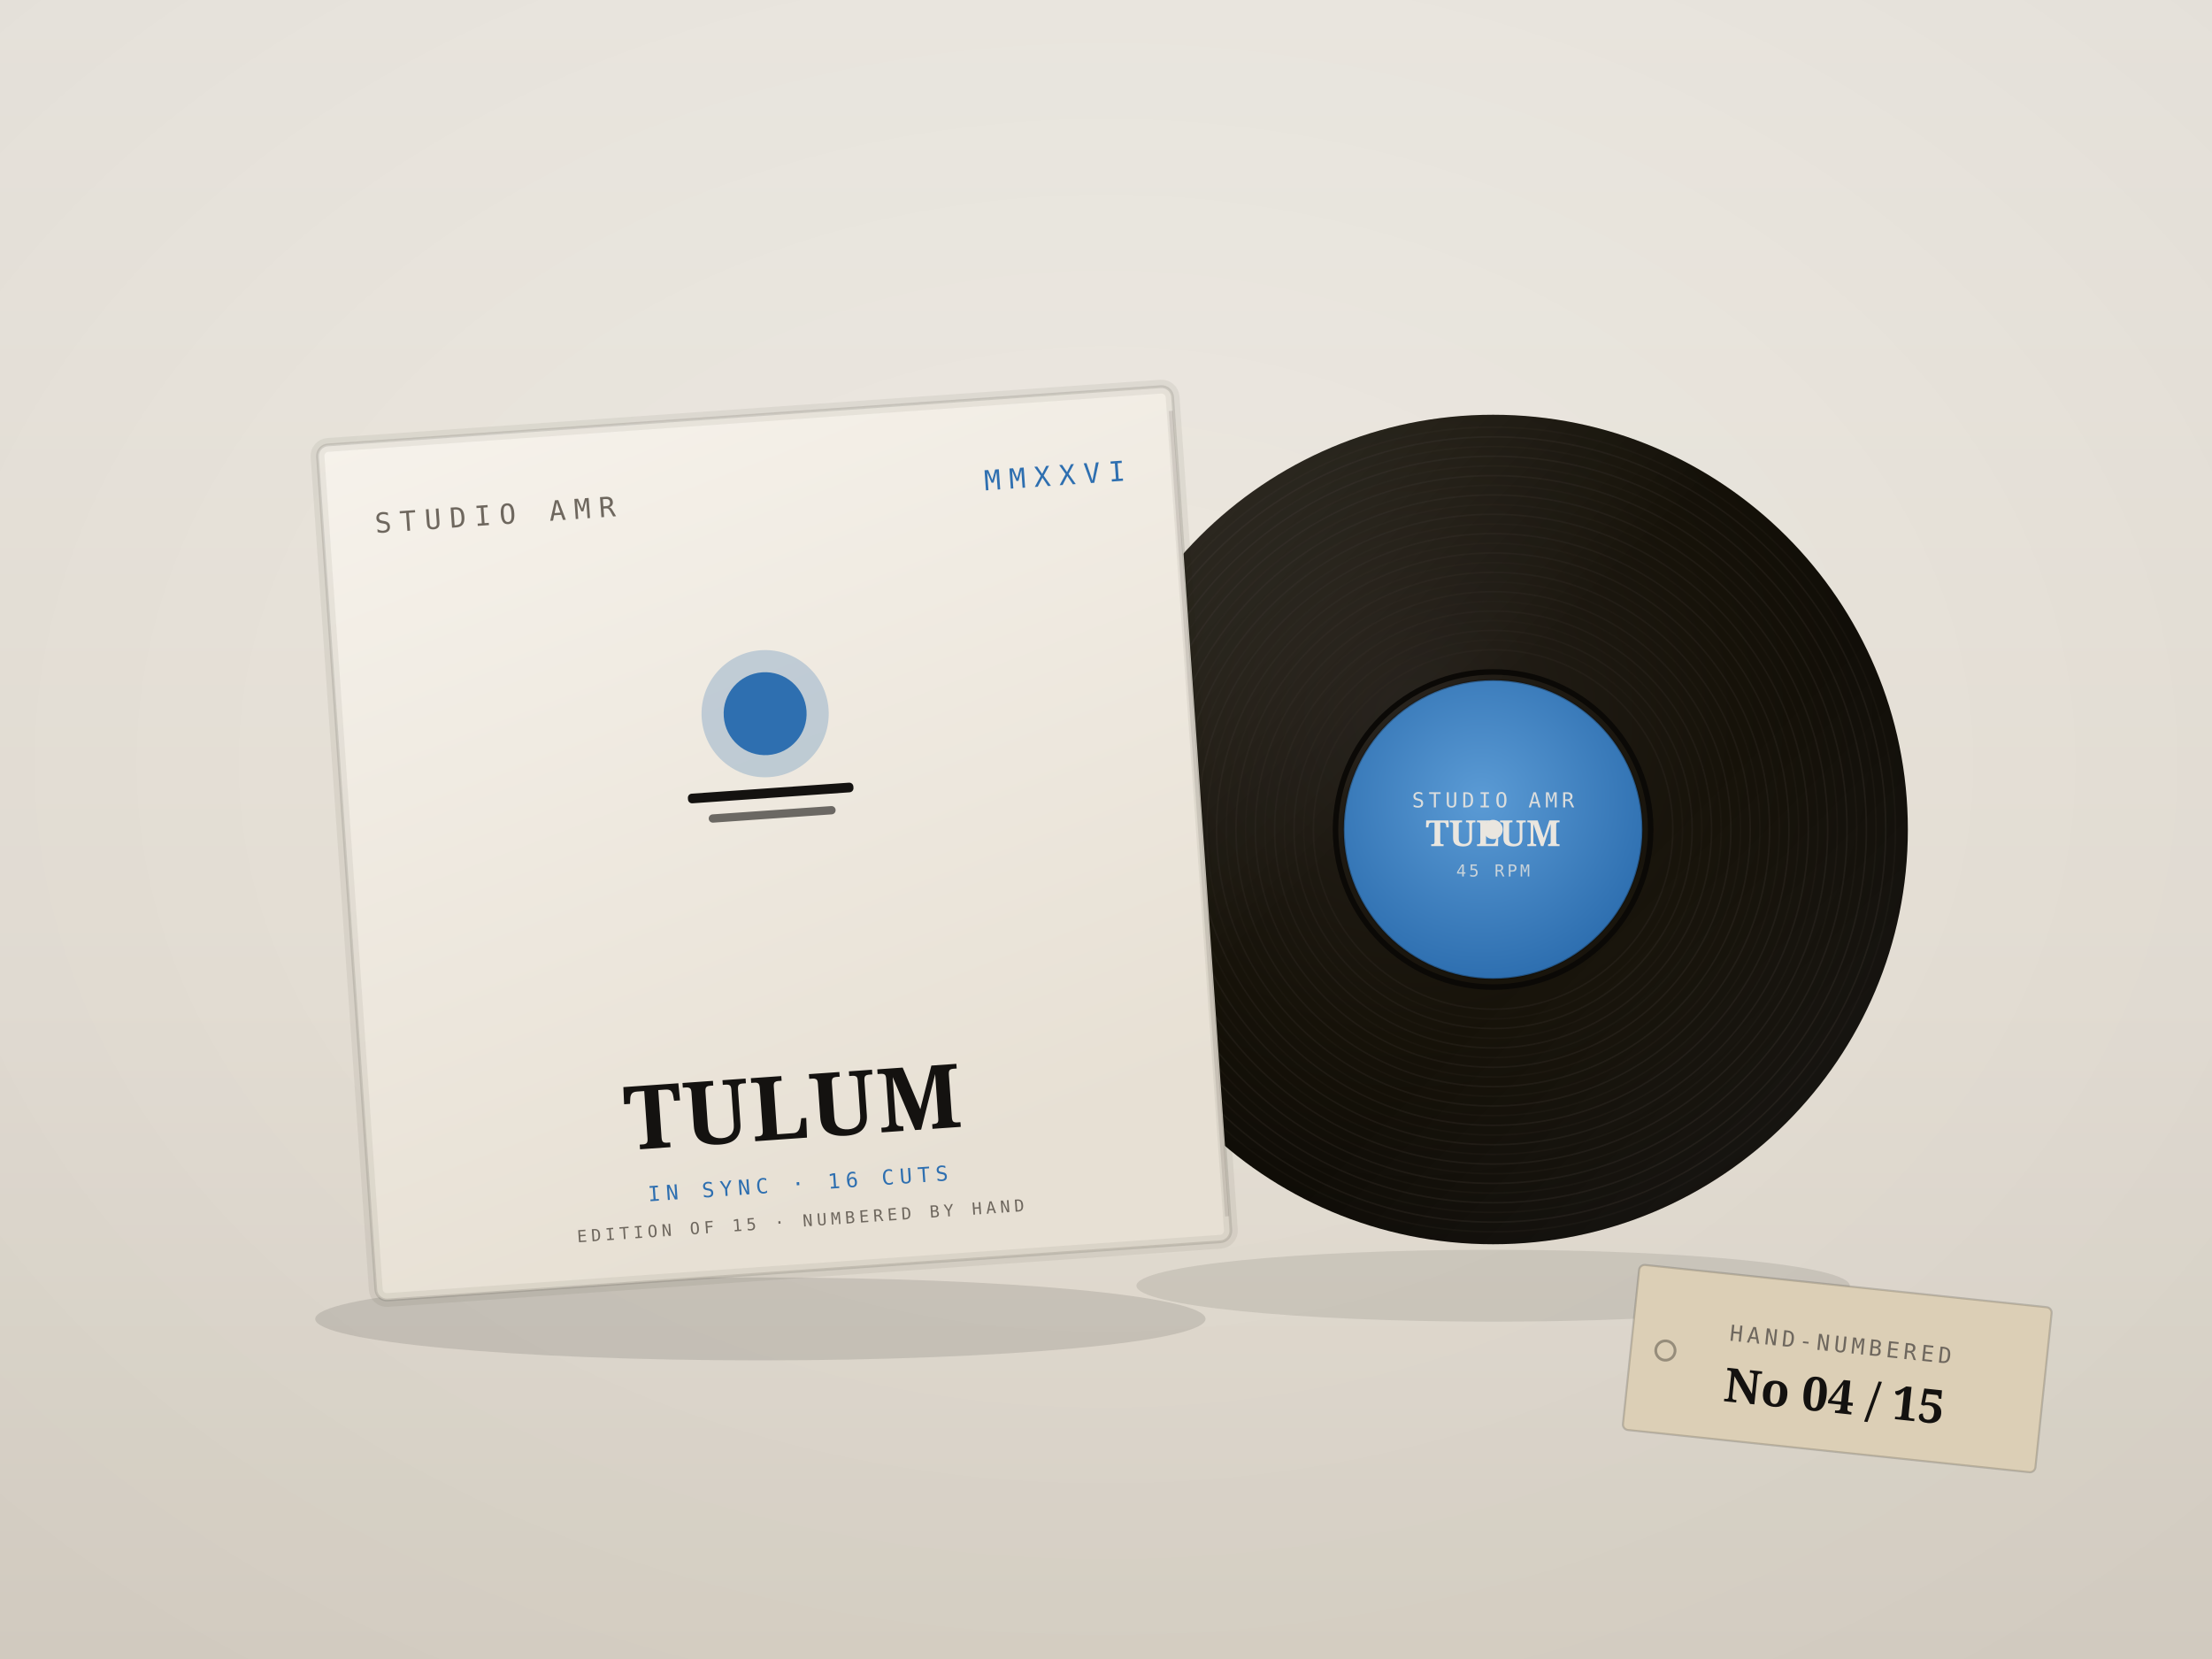
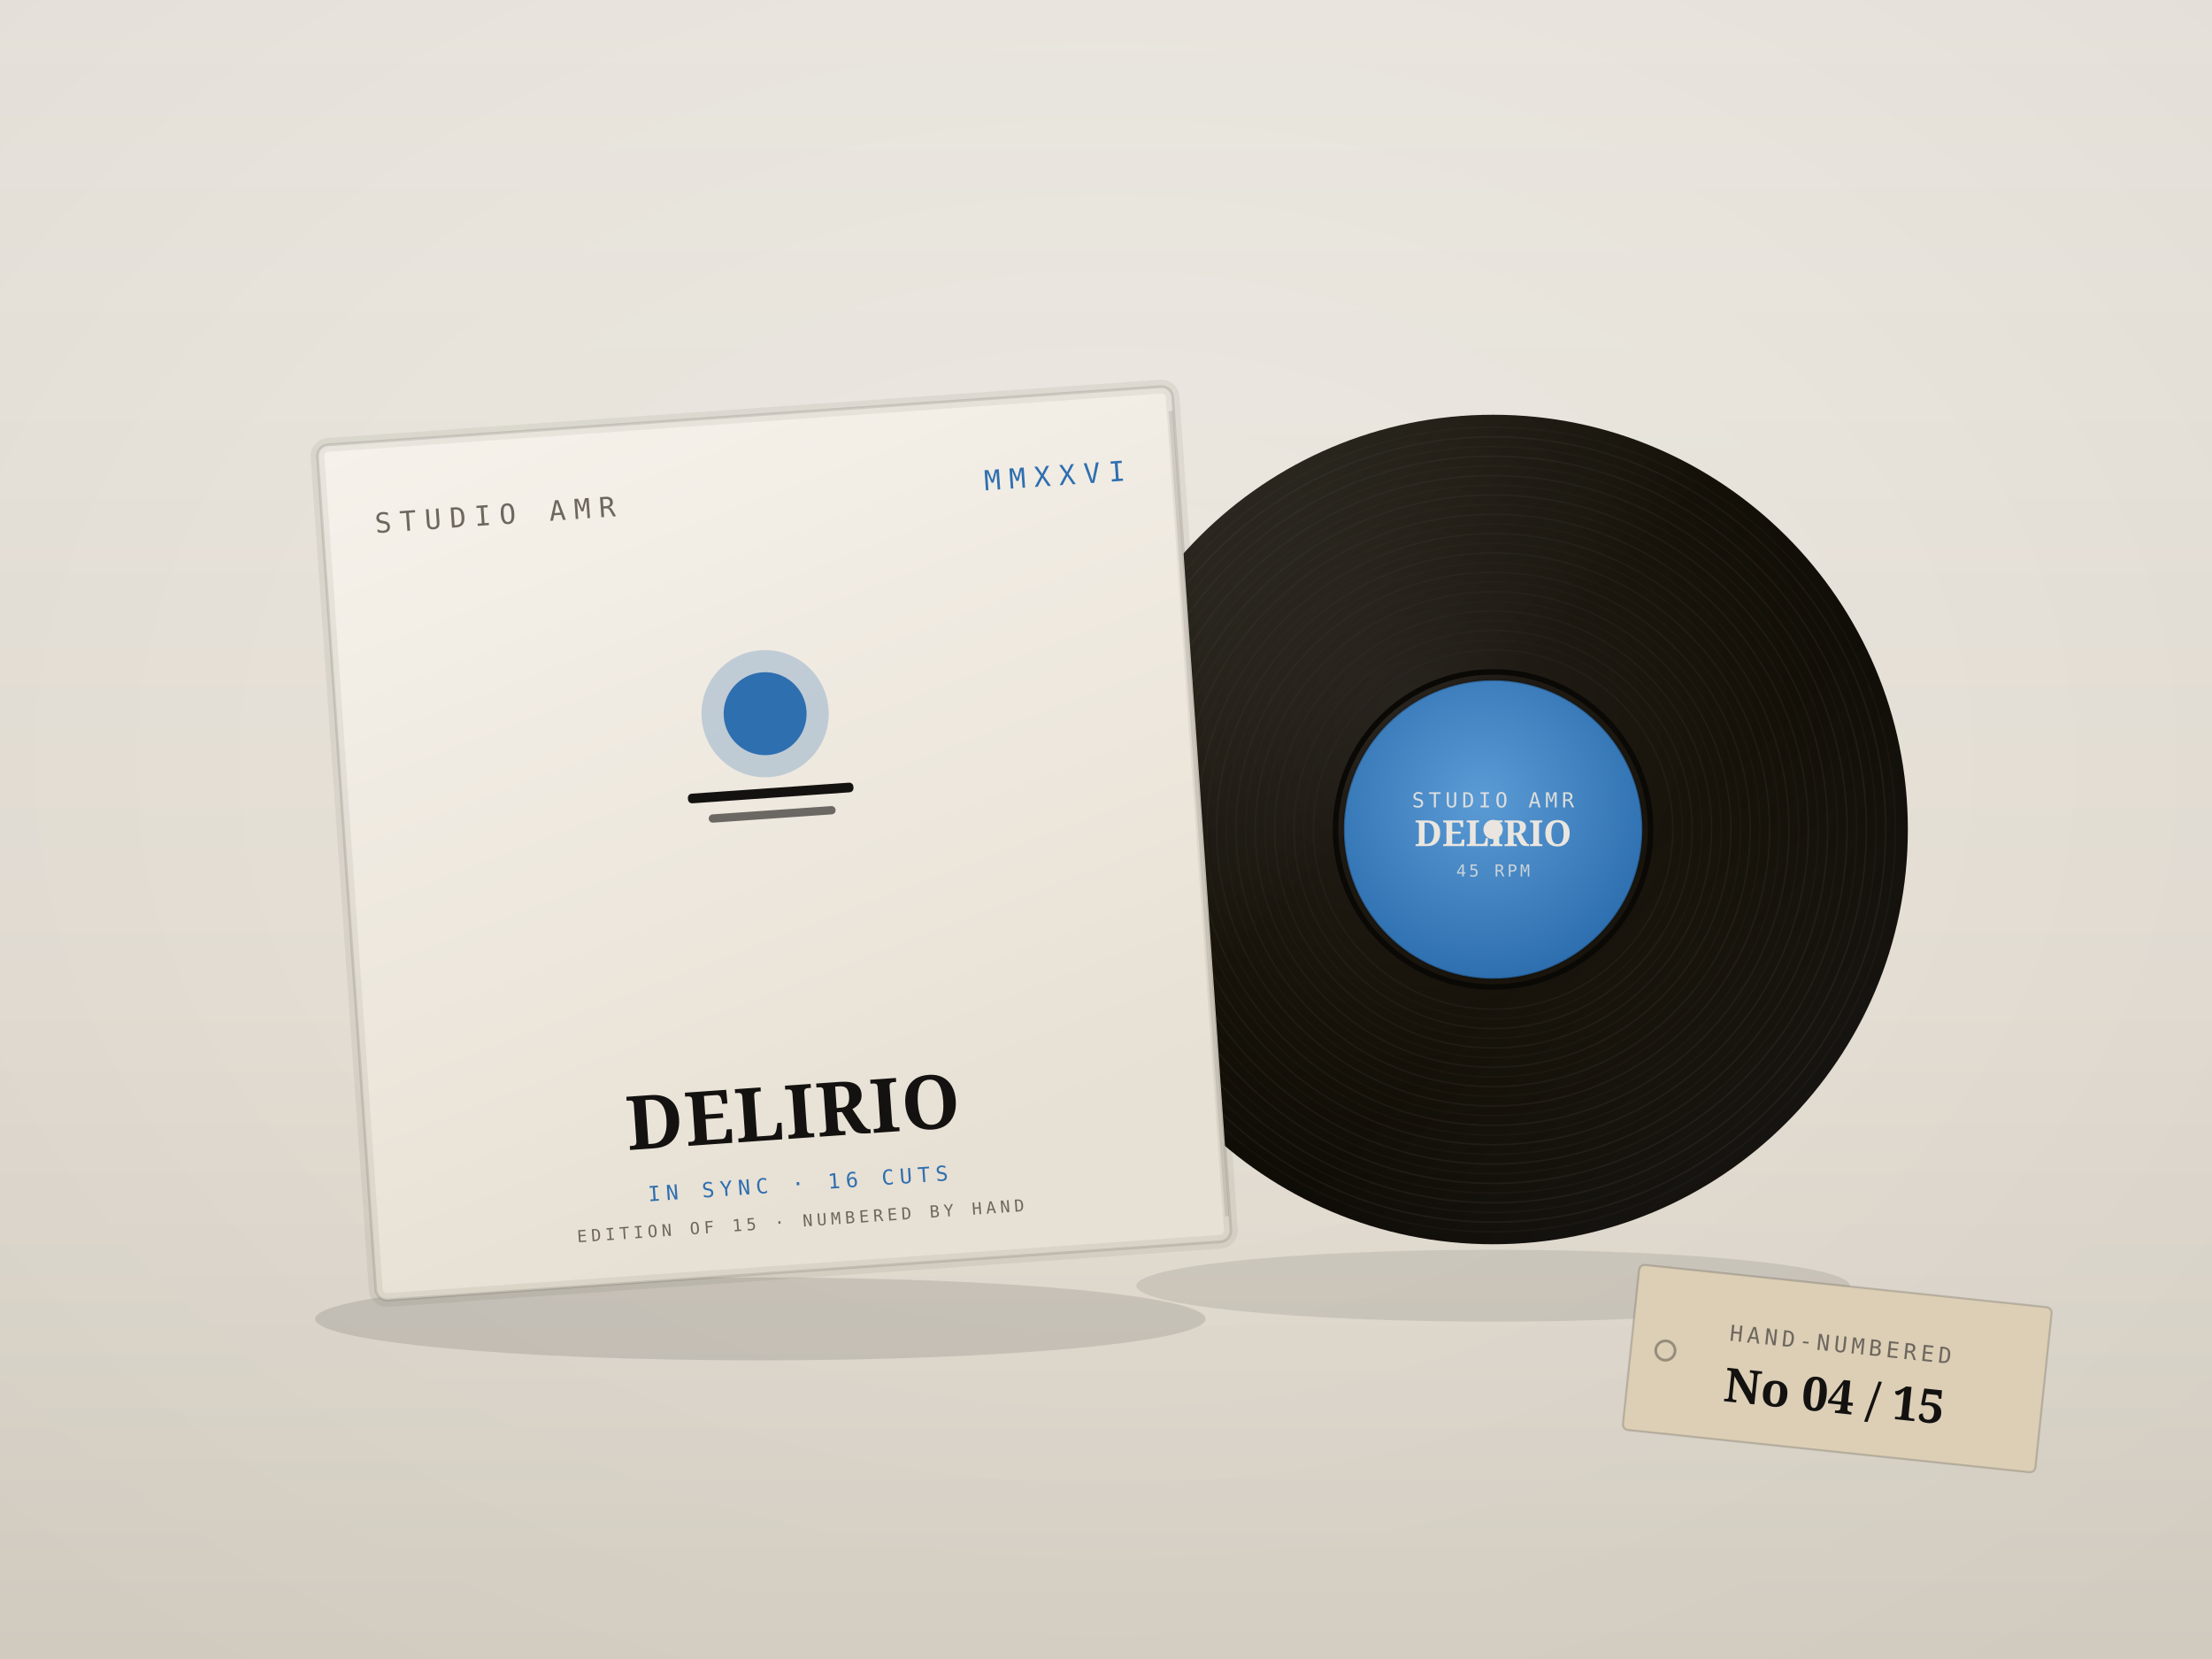
<svg xmlns="http://www.w3.org/2000/svg" viewBox="0 0 1600 1200">
  <defs>
    <linearGradient id="bg" x1="0" y1="0" x2="0" y2="1">
      <stop offset="0%" stop-color="#F2EEE7" />
      <stop offset="60%" stop-color="#EAE4DA" />
      <stop offset="100%" stop-color="#DED7CB" />
    </linearGradient>
    <radialGradient id="disc" cx="40%" cy="36%" r="72%">
      <stop offset="0%" stop-color="#25201a" />
      <stop offset="55%" stop-color="#161209" />
      <stop offset="100%" stop-color="#0b0906" />
    </radialGradient>
    <linearGradient id="sheen" x1="0" y1="0" x2="1" y2="1">
      <stop offset="0%" stop-color="#fff" stop-opacity="0.12" />
      <stop offset="42%" stop-color="#fff" stop-opacity="0" />
      <stop offset="60%" stop-color="#fff" stop-opacity="0" />
      <stop offset="100%" stop-color="#fff" stop-opacity="0.06" />
    </linearGradient>
    <radialGradient id="lblg" cx="46%" cy="40%" r="60%">
      <stop offset="0%" stop-color="#5B9BD5" />
      <stop offset="100%" stop-color="#2E6FB0" />
    </radialGradient>
    <linearGradient id="jacket" x1="0" y1="0" x2="0.3" y2="1">
      <stop offset="0%" stop-color="#F6F2EB" />
      <stop offset="100%" stop-color="#E7E0D4" />
    </linearGradient>
    <radialGradient id="vig" cx="50%" cy="46%" r="70%">
      <stop offset="0%" stop-color="#000" stop-opacity="0" />
      <stop offset="100%" stop-color="#000" stop-opacity="0.06" />
    </radialGradient>
  </defs>
  <rect width="1600" height="1200" fill="url(#bg)" />
  <rect width="1600" height="1200" fill="url(#vig)" />
  <ellipse cx="1080" cy="930" rx="258" ry="26" fill="#14120f" opacity="0.10" />
  <g>
    <circle cx="1080" cy="600" r="300" fill="url(#disc)" />
    <circle cx="1080" cy="600" r="130.0" fill="none" stroke="#2a241d" stroke-width="1.1" opacity="0.5" />
    <circle cx="1080" cy="600" r="137.0" fill="none" stroke="#2a241d" stroke-width="1.1" opacity="0.25" />
    <circle cx="1080" cy="600" r="144.0" fill="none" stroke="#2a241d" stroke-width="1.1" opacity="0.5" />
    <circle cx="1080" cy="600" r="151.0" fill="none" stroke="#2a241d" stroke-width="1.1" opacity="0.25" />
    <circle cx="1080" cy="600" r="158.0" fill="none" stroke="#2a241d" stroke-width="1.1" opacity="0.5" />
    <circle cx="1080" cy="600" r="165.0" fill="none" stroke="#2a241d" stroke-width="1.1" opacity="0.25" />
    <circle cx="1080" cy="600" r="172.0" fill="none" stroke="#2a241d" stroke-width="1.1" opacity="0.5" />
    <circle cx="1080" cy="600" r="179.0" fill="none" stroke="#2a241d" stroke-width="1.1" opacity="0.25" />
    <circle cx="1080" cy="600" r="186.0" fill="none" stroke="#2a241d" stroke-width="1.1" opacity="0.5" />
    <circle cx="1080" cy="600" r="193.0" fill="none" stroke="#2a241d" stroke-width="1.1" opacity="0.25" />
    <circle cx="1080" cy="600" r="200.0" fill="none" stroke="#2a241d" stroke-width="1.1" opacity="0.5" />
    <circle cx="1080" cy="600" r="207.0" fill="none" stroke="#2a241d" stroke-width="1.1" opacity="0.25" />
    <circle cx="1080" cy="600" r="214.0" fill="none" stroke="#2a241d" stroke-width="1.1" opacity="0.5" />
    <circle cx="1080" cy="600" r="221.0" fill="none" stroke="#2a241d" stroke-width="1.1" opacity="0.25" />
    <circle cx="1080" cy="600" r="228.0" fill="none" stroke="#2a241d" stroke-width="1.1" opacity="0.5" />
    <circle cx="1080" cy="600" r="235.0" fill="none" stroke="#2a241d" stroke-width="1.1" opacity="0.25" />
    <circle cx="1080" cy="600" r="242.0" fill="none" stroke="#2a241d" stroke-width="1.1" opacity="0.5" />
    <circle cx="1080" cy="600" r="249.0" fill="none" stroke="#2a241d" stroke-width="1.1" opacity="0.25" />
    <circle cx="1080" cy="600" r="256.0" fill="none" stroke="#2a241d" stroke-width="1.1" opacity="0.5" />
    <circle cx="1080" cy="600" r="263.0" fill="none" stroke="#2a241d" stroke-width="1.1" opacity="0.25" />
    <circle cx="1080" cy="600" r="270.0" fill="none" stroke="#2a241d" stroke-width="1.1" opacity="0.5" />
    <circle cx="1080" cy="600" r="277.0" fill="none" stroke="#2a241d" stroke-width="1.1" opacity="0.25" />
    <circle cx="1080" cy="600" r="284.0" fill="none" stroke="#2a241d" stroke-width="1.1" opacity="0.5" />
    <circle cx="1080" cy="600" r="291.0" fill="none" stroke="#2a241d" stroke-width="1.1" opacity="0.25" />
    <circle cx="1080" cy="600" r="300" fill="url(#sheen)" />
    <circle cx="1080" cy="600" r="114" fill="none" stroke="#0b0906" stroke-width="4" />
    <circle cx="1080" cy="600" r="108" fill="url(#lblg)" />
    <circle cx="1080" cy="600" r="108" fill="none" stroke="#000" stroke-opacity="0.25" stroke-width="1.5" />
    <text x="1080" y="584" font-family="'IBM Plex Mono',monospace" font-size="15" letter-spacing="3" fill="#EAE6DF" text-anchor="middle" opacity="0.9">STUDIO AMR</text>
-     <text x="1080" y="612" font-family="Georgia,serif" font-weight="bold" font-size="26" fill="#EAE6DF" text-anchor="middle">TULUM</text>
+     <text x="1080" y="612" font-family="Georgia,serif" font-weight="bold" font-size="26" fill="#EAE6DF" text-anchor="middle">DELIRIO</text>
    <text x="1080" y="634" font-family="'IBM Plex Mono',monospace" font-size="12" letter-spacing="2" fill="#EAE6DF" text-anchor="middle" opacity="0.8">45 RPM</text>
    <circle cx="1080" cy="600" r="7" fill="#EAE6DF" />
  </g>
  <ellipse cx="550.0" cy="954" rx="322" ry="30" fill="#14120f" opacity="0.12" />
  <g transform="rotate(-4 560.0 610.0)">
    <rect x="250" y="300" width="620" height="620" rx="8" fill="url(#jacket)" stroke="#141210" stroke-opacity="0.12" stroke-width="2" />
    <rect x="250" y="300" width="620" height="620" rx="8" fill="none" stroke="#141210" stroke-opacity="0.06" stroke-width="10" transform="translate(0,0)" />
    <line x1="868" y1="318" x2="868" y2="902" stroke="#141210" stroke-opacity="0.10" stroke-width="3" />
    <text x="288" y="366" font-family="'IBM Plex Mono',monospace" font-size="20" letter-spacing="6" fill="#6E675E">STUDIO AMR</text>
    <text x="832" y="366" font-family="'IBM Plex Mono',monospace" font-size="20" letter-spacing="6" fill="#2E6FB0" text-anchor="end">MMXXVI</text>
    <g transform="translate(440.0 420) scale(1.0)">
      <circle cx="120" cy="96" r="46" fill="#2E6FB0" opacity="0.25" />
      <circle cx="120" cy="96" r="30" fill="#2E6FB0" />
      <rect x="60" y="150" width="120" height="7" rx="3" fill="#141210" />
      <rect x="74" y="166" width="92" height="6" rx="3" fill="#141210" opacity="0.6" />
    </g>
-     <text x="560.0" y="824" font-family="Georgia,serif" font-weight="bold" font-size="64" letter-spacing="1" fill="#141210" text-anchor="middle">TULUM</text>
+     <text x="560.0" y="824" font-family="Georgia,serif" font-weight="bold" font-size="54" letter-spacing="1" fill="#141210" text-anchor="middle">DELIRIO</text>
    <text x="560.0" y="862" font-family="'IBM Plex Mono',monospace" font-size="15" letter-spacing="4" fill="#2E6FB0" text-anchor="middle">IN SYNC · 16 CUTS</text>
    <text x="560.0" y="888" font-family="'IBM Plex Mono',monospace" font-size="12" letter-spacing="3" fill="#6E675E" text-anchor="middle">EDITION OF 15 · NUMBERED BY HAND</text>
  </g>
  <g transform="rotate(6 1330 980)">
    <rect x="1180" y="930" width="300" height="120" rx="4" fill="#DcCfb6" stroke="#141210" stroke-opacity="0.18" stroke-width="1.5" />
    <circle cx="1205" cy="990" r="7" fill="none" stroke="#141210" stroke-opacity="0.35" stroke-width="2" />
    <text x="1250" y="978" font-family="'IBM Plex Mono',monospace" font-size="16" letter-spacing="3" fill="#6E675E">HAND-NUMBERED</text>
    <text x="1250" y="1022" font-family="Georgia,serif" font-weight="bold" font-size="34" fill="#141210">No 04 / 15</text>
  </g>
</svg>
